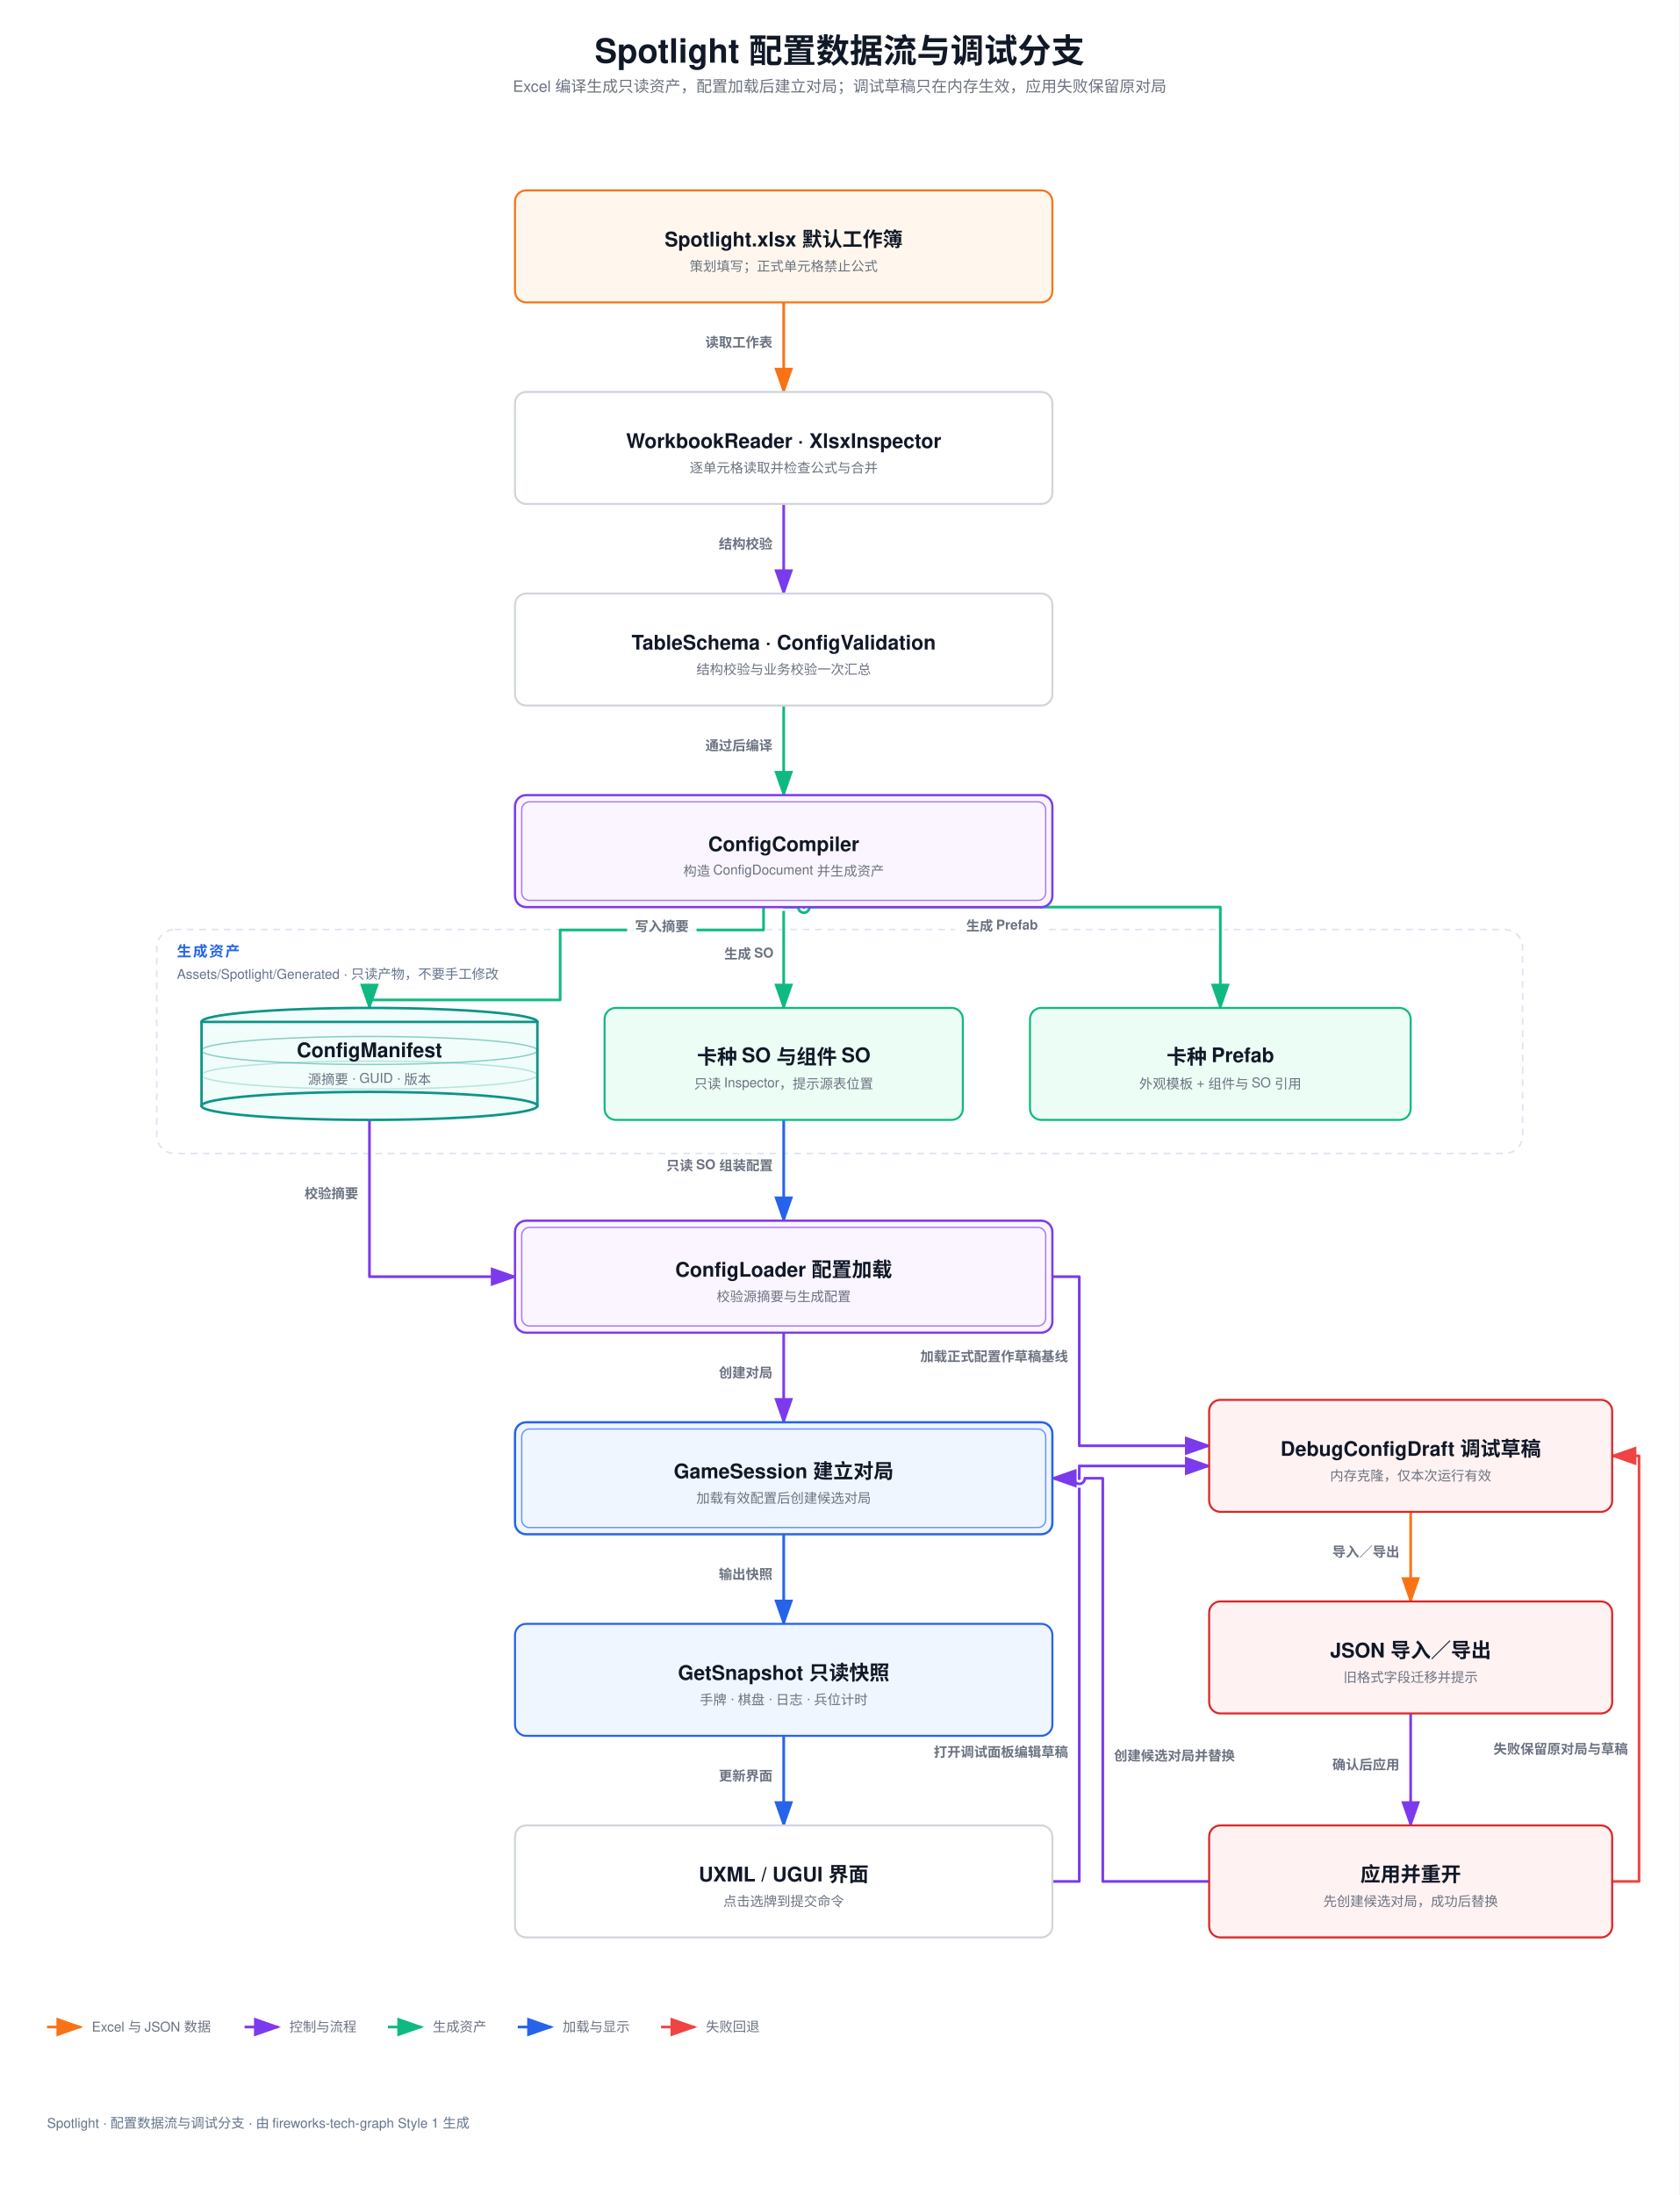
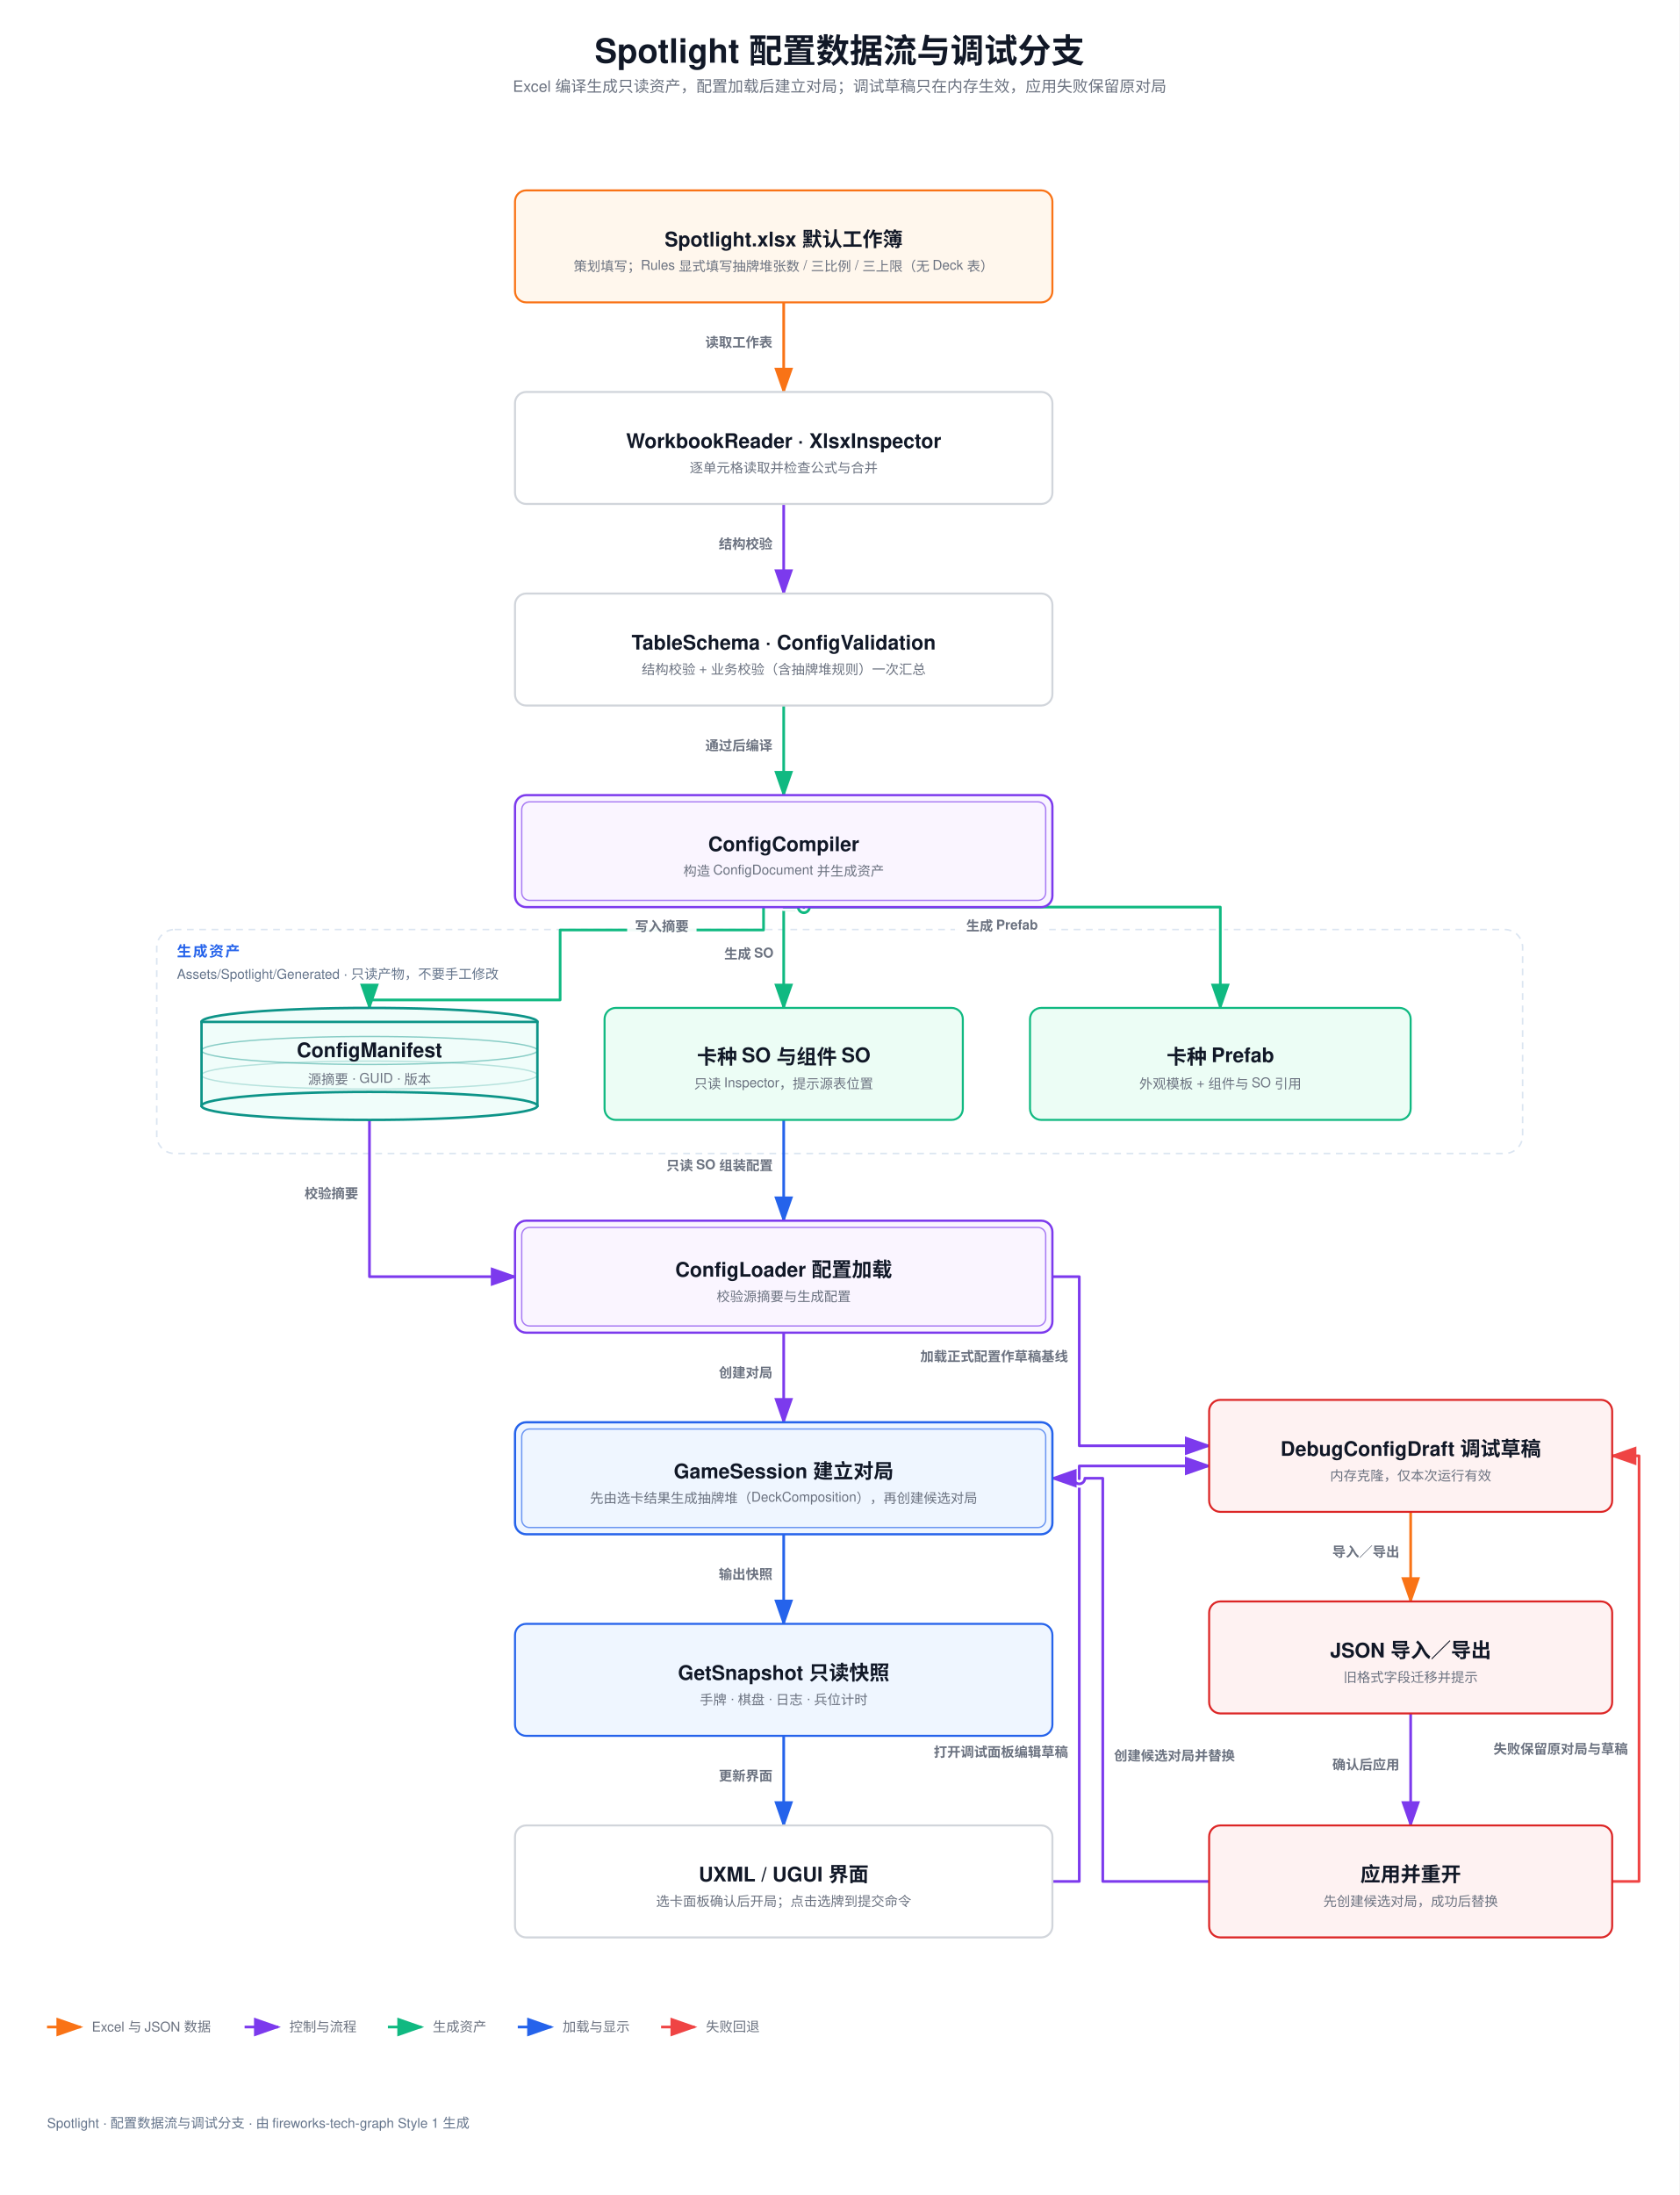
<svg xmlns="http://www.w3.org/2000/svg" viewBox="0 0 1500 1960" width="1500" height="1960" data-generator="fireworks-tech-graph" data-schema-version="1" data-text-metrics="heuristic-v1" data-style-id="1" data-visual-theme="Flat Icon" data-diagram-type="data-flow" data-motion-scene="" data-semantic-profile="generic" data-semantic-valid="true" data-quality-profile="standard" data-max-bends-per-edge="12" data-max-total-bends="100" data-max-route-stretch="5.0" data-max-bridged-crossings="8" data-min-node-gap="0.0" data-min-container-gutter="0.0" data-min-label-clearance="2.0" data-min-segment-length="0.0">
  <defs>
    <marker id="arrowA" markerWidth="10" markerHeight="7" refX="9" refY="3.5" orient="auto">
      <polygon points="0 0, 10 3.5, 0 7" fill="#7c3aed" />
    </marker>
    <marker id="arrowB" markerWidth="10" markerHeight="7" refX="9" refY="3.5" orient="auto">
      <polygon points="0 0, 10 3.5, 0 7" fill="#10b981" />
    </marker>
    <marker id="arrowC" markerWidth="10" markerHeight="7" refX="9" refY="3.5" orient="auto">
      <polygon points="0 0, 10 3.5, 0 7" fill="#2563eb" />
    </marker>
    <marker id="arrowE" markerWidth="10" markerHeight="7" refX="9" refY="3.5" orient="auto">
      <polygon points="0 0, 10 3.5, 0 7" fill="#f97316" />
    </marker>
    <marker id="arrowF" markerWidth="10" markerHeight="7" refX="9" refY="3.5" orient="auto">
      <polygon points="0 0, 10 3.5, 0 7" fill="#7c3aed" />
    </marker>
    <marker id="arrowG" markerWidth="10" markerHeight="7" refX="9" refY="3.5" orient="auto">
      <polygon points="0 0, 10 3.5, 0 7" fill="#ef4444" />
    </marker>
    <marker id="arrowH" markerWidth="10" markerHeight="7" refX="9" refY="3.5" orient="auto">
      <polygon points="0 0, 10 3.5, 0 7" fill="#6b7280" />
    </marker>
    <filter id="shadowSoft" x="-20%" y="-20%" width="140%" height="160%">
      <feDropShadow dx="0" dy="3" stdDeviation="6" flood-color="#0f172a" flood-opacity="0.12" />
    </filter>
    <filter id="shadowGlass" x="-20%" y="-20%" width="140%" height="160%">
      <feDropShadow dx="0" dy="10" stdDeviation="16" flood-color="#020617" flood-opacity="0.28" />
    </filter>
    <style>
    text { font-family: 'Helvetica Neue', Helvetica, Arial, 'PingFang SC', 'Noto Sans CJK SC', 'Microsoft YaHei', 'Microsoft JhengHei', 'SimHei', sans-serif; }
    .title { font-size: 30px; font-weight: 700; fill: #111827; }
    .subtitle { font-size: 14px; font-weight: 500; fill: #6b7280; }
    .section { font-size: 13px; font-weight: 700; fill: #2563eb; letter-spacing: 1.4px; }
    .section-sub { font-size: 12px; font-weight: 500; fill: #64748b; }
    .node-title { font-weight: 700; fill: #111827; }
    .node-sub { font-weight: 500; fill: #6b7280; }
    .node-type { font-size: 12px; font-weight: 700; fill: #64748b; letter-spacing: 0.08em; }
    .arrow-label { font-size: 12px; font-weight: 600; fill: #6b7280; }
    .legend { font-size: 12px; font-weight: 500; fill: #6b7280; }
    .footnote { font-size: 12px; font-weight: 500; fill: #64748b; }
    .metric-label { font-size: 8.5px; font-weight: 700; fill: #64748b; text-transform: uppercase; }
    .metric-value { font-size: 9.5px; font-weight: 700; fill: #111827; }
    </style>
  </defs>
  <rect data-graph-role="background" width="1500.0" height="1960.0" fill="#ffffff" />
  <text x="750.0" y="56" text-anchor="middle" class="title">Spotlight 配置数据流与调试分支</text>
  <text x="750.0" y="82" text-anchor="middle" class="subtitle">Excel 编译生成只读资产，配置加载后建立对局；调试草稿只在内存生效，应用失败保留原对局</text>
  <g id="c-assets" data-graph-role="container" data-container-id="c-assets" data-semantic-role="boundary" data-graph-bounds="140,830,1360,1030">
    <rect data-graph-role="container" x="140.0" y="830.0" width="1220.0" height="200.0" rx="16.0" fill="none" stroke="#dbe5f1" stroke-width="1.4" stroke-dasharray="6 5" />
    <text x="158.0" y="854.0" class="section">生成资产</text>
    <text x="158.0" y="874.0" class="section-sub">Assets/Spotlight/Generated · 只读产物，不要手工修改</text>
    <rect id="c-assets-header" data-graph-role="reserved" data-reserved-kind="container-header" x="148" y="836" width="352.32" height="54" fill="none" stroke="none" />
  </g>
  <path id="e-xlsx-reader" data-graph-role="edge" data-edge-id="e-xlsx-reader" data-source="n-xlsx" data-target="n-reader" data-edge-kind="flow" data-topic-id="" data-flow="data" data-motion-role="" data-motion-stage="" data-motion-order="" data-protocol="" data-via="" data-critical-path-id="" data-critical-hop="" data-critical-hops="" data-critical="false" data-bends="0" data-route-stretch="1.0" data-bridges="" d="M 700,270 L 700,350" fill="none" stroke="#f97316" stroke-width="2.4" stroke-linecap="round" stroke-linejoin="round" marker-end="url(#arrowE)" />
  <path id="e-reader-validator" data-graph-role="edge" data-edge-id="e-reader-validator" data-source="n-reader" data-target="n-validator" data-edge-kind="flow" data-topic-id="" data-flow="control" data-motion-role="" data-motion-stage="" data-motion-order="" data-protocol="" data-via="" data-critical-path-id="" data-critical-hop="" data-critical-hops="" data-critical="false" data-bends="0" data-route-stretch="1.0" data-bridges="" d="M 700,450 L 700,530" fill="none" stroke="#7c3aed" stroke-width="2.4" stroke-linecap="round" stroke-linejoin="round" marker-end="url(#arrowA)" />
  <path id="e-validator-compiler" data-graph-role="edge" data-edge-id="e-validator-compiler" data-source="n-validator" data-target="n-compiler" data-edge-kind="flow" data-topic-id="" data-flow="write" data-motion-role="" data-motion-stage="" data-motion-order="" data-protocol="" data-via="" data-critical-path-id="" data-critical-hop="" data-critical-hops="" data-critical="false" data-bends="0" data-route-stretch="1.0" data-bridges="" d="M 700,630 L 700,710" fill="none" stroke="#10b981" stroke-width="2.4" stroke-linecap="round" stroke-linejoin="round" marker-end="url(#arrowB)" />
  <path id="e-compiler-manifest" data-graph-role="edge" data-edge-id="e-compiler-manifest" data-source="n-compiler" data-target="n-manifest" data-edge-kind="flow" data-topic-id="" data-flow="write" data-motion-role="" data-motion-stage="" data-motion-order="" data-protocol="" data-via="" data-critical-path-id="" data-critical-hop="" data-critical-hops="" data-critical="false" data-bends="4" data-route-stretch="1.0" data-bridges="" d="M 682,810 L 682,830.4 L 500.32,830.4 L 500.32,892.86 L 330,892.86 L 330,900" fill="none" stroke="#10b981" stroke-width="2.4" stroke-linecap="round" stroke-linejoin="round" marker-end="url(#arrowB)" />
  <path id="e-compiler-so" data-graph-role="edge" data-edge-id="e-compiler-so" data-source="n-compiler" data-target="n-cards-so" data-edge-kind="flow" data-topic-id="" data-flow="write" data-motion-role="" data-motion-stage="" data-motion-order="" data-protocol="" data-via="" data-critical-path-id="" data-critical-hop="" data-critical-hops="" data-critical="false" data-bends="2" data-route-stretch="1.0" data-bridges="" d="M 718,810 L 718,812 L 700,812 L 700,900" fill="none" stroke="#10b981" stroke-width="2.4" stroke-linecap="round" stroke-linejoin="round" marker-end="url(#arrowB)" />
  <path id="e-compiler-prefab-bridge-mask" data-graph-role="bridge-mask" data-owner="e-compiler-prefab" d="M 700,810 L 713,810 A 5 5 0 0 0 723,810 L 1090,810 L 1090,900" fill="none" stroke="#ffffff" stroke-width="6.9" stroke-linecap="round" stroke-linejoin="round" />
  <path id="e-compiler-prefab" data-graph-role="edge" data-edge-id="e-compiler-prefab" data-source="n-compiler" data-target="n-prefab" data-edge-kind="flow" data-topic-id="" data-flow="write" data-motion-role="" data-motion-stage="" data-motion-order="" data-protocol="" data-via="" data-critical-path-id="" data-critical-hop="" data-critical-hops="" data-critical="false" data-bends="1" data-route-stretch="1.0" data-bridges="718,810" d="M 700,810 L 713,810 A 5 5 0 0 0 723,810 L 1090,810 L 1090,900" fill="none" stroke="#10b981" stroke-width="2.4" stroke-linecap="round" stroke-linejoin="round" marker-end="url(#arrowB)" />
  <path id="e-so-loader" data-graph-role="edge" data-edge-id="e-so-loader" data-source="n-cards-so" data-target="n-loader" data-edge-kind="flow" data-topic-id="" data-flow="read" data-motion-role="" data-motion-stage="" data-motion-order="" data-protocol="" data-via="" data-critical-path-id="" data-critical-hop="" data-critical-hops="" data-critical="false" data-bends="0" data-route-stretch="1.0" data-bridges="" d="M 700,1000 L 700,1090" fill="none" stroke="#2563eb" stroke-width="2.4" stroke-linecap="round" stroke-linejoin="round" marker-end="url(#arrowC)" />
  <path id="e-manifest-loader" data-graph-role="edge" data-edge-id="e-manifest-loader" data-source="n-manifest" data-target="n-loader" data-edge-kind="flow" data-topic-id="" data-flow="control" data-motion-role="" data-motion-stage="" data-motion-order="" data-protocol="" data-via="" data-critical-path-id="" data-critical-hop="" data-critical-hops="" data-critical="false" data-bends="1" data-route-stretch="1.0" data-bridges="" d="M 330,1000 L 330,1140 L 460,1140" fill="none" stroke="#7c3aed" stroke-width="2.4" stroke-linecap="round" stroke-linejoin="round" marker-end="url(#arrowA)" />
  <path id="e-loader-session" data-graph-role="edge" data-edge-id="e-loader-session" data-source="n-loader" data-target="n-session" data-edge-kind="flow" data-topic-id="" data-flow="control" data-motion-role="" data-motion-stage="" data-motion-order="" data-protocol="" data-via="" data-critical-path-id="" data-critical-hop="" data-critical-hops="" data-critical="false" data-bends="0" data-route-stretch="1.0" data-bridges="" d="M 700,1190 L 700,1270" fill="none" stroke="#7c3aed" stroke-width="2.4" stroke-linecap="round" stroke-linejoin="round" marker-end="url(#arrowA)" />
  <path id="e-session-snapshot" data-graph-role="edge" data-edge-id="e-session-snapshot" data-source="n-session" data-target="n-snapshot" data-edge-kind="flow" data-topic-id="" data-flow="read" data-motion-role="" data-motion-stage="" data-motion-order="" data-protocol="" data-via="" data-critical-path-id="" data-critical-hop="" data-critical-hops="" data-critical="false" data-bends="0" data-route-stretch="1.0" data-bridges="" d="M 700,1370 L 700,1450" fill="none" stroke="#2563eb" stroke-width="2.4" stroke-linecap="round" stroke-linejoin="round" marker-end="url(#arrowC)" />
  <path id="e-snapshot-ui" data-graph-role="edge" data-edge-id="e-snapshot-ui" data-source="n-snapshot" data-target="n-ui" data-edge-kind="flow" data-topic-id="" data-flow="read" data-motion-role="" data-motion-stage="" data-motion-order="" data-protocol="" data-via="" data-critical-path-id="" data-critical-hop="" data-critical-hops="" data-critical="false" data-bends="0" data-route-stretch="1.0" data-bridges="" d="M 700,1550 L 700,1630" fill="none" stroke="#2563eb" stroke-width="2.4" stroke-linecap="round" stroke-linejoin="round" marker-end="url(#arrowC)" />
  <path id="e-ui-draft" data-graph-role="edge" data-edge-id="e-ui-draft" data-source="n-ui" data-target="n-draft" data-edge-kind="flow" data-topic-id="" data-flow="control" data-motion-role="" data-motion-stage="" data-motion-order="" data-protocol="" data-via="" data-critical-path-id="" data-critical-hop="" data-critical-hops="" data-critical="false" data-bends="2" data-route-stretch="1.0" data-bridges="" d="M 940,1680 L 964,1680 L 964,1309 L 1080,1309" fill="none" stroke="#7c3aed" stroke-width="2.4" stroke-linecap="round" stroke-linejoin="round" marker-end="url(#arrowA)" />
  <path id="e-loader-draft" data-graph-role="edge" data-edge-id="e-loader-draft" data-source="n-loader" data-target="n-draft" data-edge-kind="flow" data-topic-id="" data-flow="control" data-motion-role="" data-motion-stage="" data-motion-order="" data-protocol="" data-via="" data-critical-path-id="" data-critical-hop="" data-critical-hops="" data-critical="false" data-bends="2" data-route-stretch="1.0" data-bridges="" d="M 940,1140 L 964,1140 L 964,1291 L 1080,1291" fill="none" stroke="#7c3aed" stroke-width="2.4" stroke-linecap="round" stroke-linejoin="round" marker-end="url(#arrowA)" />
  <path id="e-draft-json" data-graph-role="edge" data-edge-id="e-draft-json" data-source="n-draft" data-target="n-json" data-edge-kind="flow" data-topic-id="" data-flow="data" data-motion-role="" data-motion-stage="" data-motion-order="" data-protocol="" data-via="" data-critical-path-id="" data-critical-hop="" data-critical-hops="" data-critical="false" data-bends="0" data-route-stretch="1.0" data-bridges="" d="M 1260,1350 L 1260,1430" fill="none" stroke="#f97316" stroke-width="2.4" stroke-linecap="round" stroke-linejoin="round" marker-end="url(#arrowE)" />
  <path id="e-json-apply" data-graph-role="edge" data-edge-id="e-json-apply" data-source="n-json" data-target="n-apply" data-edge-kind="flow" data-topic-id="" data-flow="control" data-motion-role="" data-motion-stage="" data-motion-order="" data-protocol="" data-via="" data-critical-path-id="" data-critical-hop="" data-critical-hops="" data-critical="false" data-bends="0" data-route-stretch="1.0" data-bridges="" d="M 1260,1530 L 1260,1630" fill="none" stroke="#7c3aed" stroke-width="2.4" stroke-linecap="round" stroke-linejoin="round" marker-end="url(#arrowA)" />
  <path id="e-apply-session-bridge-mask" data-graph-role="bridge-mask" data-owner="e-apply-session" d="M 1080,1680 L 985,1680 L 985,1320 L 969,1320 A 5 5 0 0 1 959,1320 L 940,1320" fill="none" stroke="#ffffff" stroke-width="6.9" stroke-linecap="round" stroke-linejoin="round" />
  <path id="e-apply-session" data-graph-role="edge" data-edge-id="e-apply-session" data-source="n-apply" data-target="n-session" data-edge-kind="flow" data-topic-id="" data-flow="control" data-motion-role="" data-motion-stage="" data-motion-order="" data-protocol="" data-via="" data-critical-path-id="" data-critical-hop="" data-critical-hops="" data-critical="false" data-bends="2" data-route-stretch="1.0" data-bridges="964,1320" d="M 1080,1680 L 985,1680 L 985,1320 L 969,1320 A 5 5 0 0 1 959,1320 L 940,1320" fill="none" stroke="#7c3aed" stroke-width="2.4" stroke-linecap="round" stroke-linejoin="round" marker-end="url(#arrowA)" />
  <path id="e-apply-draft" data-graph-role="edge" data-edge-id="e-apply-draft" data-source="n-apply" data-target="n-draft" data-edge-kind="flow" data-topic-id="" data-flow="feedback" data-motion-role="" data-motion-stage="" data-motion-order="" data-protocol="" data-via="" data-critical-path-id="" data-critical-hop="" data-critical-hops="" data-critical="false" data-bends="2" data-route-stretch="1.126" data-bridges="" d="M 1440,1680 L 1464,1680 L 1464,1300 L 1440,1300" fill="none" stroke="#ef4444" stroke-width="2.4" stroke-linecap="round" stroke-linejoin="round" marker-end="url(#arrowG)" />
  <g id="node-n-xlsx" data-graph-role="node" data-node-id="n-xlsx" data-semantic-role="rect" data-motion-role="" data-motion-stage="" data-motion-order="" data-parent="" data-deployment-id="" data-topic-id="" data-span-id="" data-station-order="" data-status="" data-start-ms="" data-duration-ms="" data-parent-span="" data-graph-bounds="460,170,940,270">
    <rect x="460.0" y="170.0" width="480.0" height="100.0" rx="10.0" fill="#fff7ed" stroke="#f97316" stroke-width="1.8" />
    <text data-text-role="title" data-full-text="Spotlight.xlsx 默认工作簿" data-text-max-width="456.0" x="700.0" y="220.0" text-anchor="middle" class="node-title" font-size="18">Spotlight.xlsx 默认工作簿</text>
-     <text data-text-role="subtitle" data-full-text="策划填写；正式单元格禁止公式" data-text-max-width="456.0" x="700.0" y="242.0" text-anchor="middle" class="node-sub" font-size="12">策划填写；正式单元格禁止公式</text>
+     <text data-text-role="subtitle" data-full-text="策划填写；Rules 显式填写抽牌堆张数 / 三比例 / 三上限（无 Deck 表）" data-text-max-width="456.0" x="700.0" y="242.0" text-anchor="middle" class="node-sub" font-size="12">策划填写；Rules 显式填写抽牌堆张数 / 三比例 / 三上限（无 Deck 表）</text>
  </g>
  <g id="node-n-reader" data-graph-role="node" data-node-id="n-reader" data-semantic-role="rect" data-motion-role="" data-motion-stage="" data-motion-order="" data-parent="" data-deployment-id="" data-topic-id="" data-span-id="" data-station-order="" data-status="" data-start-ms="" data-duration-ms="" data-parent-span="" data-graph-bounds="460,350,940,450">
    <rect x="460.0" y="350.0" width="480.0" height="100.0" rx="10.0" fill="#ffffff" stroke="#d1d5db" stroke-width="1.8" />
    <text data-text-role="title" data-full-text="WorkbookReader · XlsxInspector" data-text-max-width="456.0" x="700.0" y="400.0" text-anchor="middle" class="node-title" font-size="18">WorkbookReader · XlsxInspector</text>
    <text data-text-role="subtitle" data-full-text="逐单元格读取并检查公式与合并" data-text-max-width="456.0" x="700.0" y="422.0" text-anchor="middle" class="node-sub" font-size="12">逐单元格读取并检查公式与合并</text>
  </g>
  <g id="node-n-validator" data-graph-role="node" data-node-id="n-validator" data-semantic-role="rect" data-motion-role="" data-motion-stage="" data-motion-order="" data-parent="" data-deployment-id="" data-topic-id="" data-span-id="" data-station-order="" data-status="" data-start-ms="" data-duration-ms="" data-parent-span="" data-graph-bounds="460,530,940,630">
    <rect x="460.0" y="530.0" width="480.0" height="100.0" rx="10.0" fill="#ffffff" stroke="#d1d5db" stroke-width="1.8" />
    <text data-text-role="title" data-full-text="TableSchema · ConfigValidation" data-text-max-width="456.0" x="700.0" y="580.0" text-anchor="middle" class="node-title" font-size="18">TableSchema · ConfigValidation</text>
-     <text data-text-role="subtitle" data-full-text="结构校验与业务校验一次汇总" data-text-max-width="456.0" x="700.0" y="602.0" text-anchor="middle" class="node-sub" font-size="12">结构校验与业务校验一次汇总</text>
+     <text data-text-role="subtitle" data-full-text="结构校验 + 业务校验（含抽牌堆规则）一次汇总" data-text-max-width="456.0" x="700.0" y="602.0" text-anchor="middle" class="node-sub" font-size="12">结构校验 + 业务校验（含抽牌堆规则）一次汇总</text>
  </g>
  <g id="node-n-compiler" data-graph-role="node" data-node-id="n-compiler" data-semantic-role="double_rect" data-motion-role="" data-motion-stage="" data-motion-order="" data-parent="" data-deployment-id="" data-topic-id="" data-span-id="" data-station-order="" data-status="" data-start-ms="" data-duration-ms="" data-parent-span="" data-graph-bounds="460,710,940,810">
    <rect x="460.0" y="710.0" width="480.0" height="100.0" rx="10.0" fill="#faf5ff" stroke="#7c3aed" stroke-width="2.0" />
    <rect x="466.0" y="716.0" width="468.0" height="88.0" rx="7.0" fill="none" stroke="#7c3aed" stroke-width="1.2" opacity="0.65" />
    <text data-text-role="title" data-full-text="ConfigCompiler" data-text-max-width="448.0" x="700.0" y="760.0" text-anchor="middle" class="node-title" font-size="18">ConfigCompiler</text>
    <text data-text-role="subtitle" data-full-text="构造 ConfigDocument 并生成资产" data-text-max-width="448.0" x="700.0" y="782.0" text-anchor="middle" class="node-sub" font-size="12">构造 ConfigDocument 并生成资产</text>
  </g>
  <g id="node-n-manifest" data-graph-role="node" data-node-id="n-manifest" data-semantic-role="cylinder" data-motion-role="" data-motion-stage="" data-motion-order="" data-parent="" data-deployment-id="" data-topic-id="" data-span-id="" data-station-order="" data-status="" data-start-ms="" data-duration-ms="" data-parent-span="" data-graph-bounds="180,900,480,1000">
    <ellipse cx="330.0" cy="912.5" rx="150.0" ry="12.5" fill="#f0fdfa" stroke="#0d9488" stroke-width="2.2" />
    <rect x="180.0" y="912.5" width="300.0" height="75.0" fill="#f0fdfa" stroke="#0d9488" stroke-width="2.2" />
    <ellipse cx="330.0" cy="987.5" rx="150.0" ry="12.5" fill="#f0fdfa" stroke="#0d9488" stroke-width="2.2" />
    <ellipse cx="330.0" cy="938.0" rx="150.0" ry="12.5" fill="none" stroke="#0d9488" stroke-opacity="0.45" stroke-width="1.2" />
    <ellipse cx="330.0" cy="960.0" rx="150.0" ry="12.5" fill="none" stroke="#0d9488" stroke-opacity="0.25" stroke-width="1.2" />
    <text data-text-role="title" data-full-text="ConfigManifest" data-text-max-width="276.0" x="330.0" y="944.0" text-anchor="middle" class="node-title" font-size="18">ConfigManifest</text>
    <text data-text-role="subtitle" data-full-text="源摘要 · GUID · 版本" data-text-max-width="276.0" x="330.0" y="968.0" text-anchor="middle" class="node-sub" font-size="12">源摘要 · GUID · 版本</text>
  </g>
  <g id="node-n-cards-so" data-graph-role="node" data-node-id="n-cards-so" data-semantic-role="rect" data-motion-role="" data-motion-stage="" data-motion-order="" data-parent="" data-deployment-id="" data-topic-id="" data-span-id="" data-station-order="" data-status="" data-start-ms="" data-duration-ms="" data-parent-span="" data-graph-bounds="540,900,860,1000">
    <rect x="540.0" y="900.0" width="320.0" height="100.0" rx="10.0" fill="#ecfdf5" stroke="#10b981" stroke-width="1.8" />
    <text data-text-role="title" data-full-text="卡种 SO 与组件 SO" data-text-max-width="296.0" x="700.0" y="950.0" text-anchor="middle" class="node-title" font-size="18">卡种 SO 与组件 SO</text>
    <text data-text-role="subtitle" data-full-text="只读 Inspector，提示源表位置" data-text-max-width="296.0" x="700.0" y="972.0" text-anchor="middle" class="node-sub" font-size="12">只读 Inspector，提示源表位置</text>
  </g>
  <g id="node-n-prefab" data-graph-role="node" data-node-id="n-prefab" data-semantic-role="rect" data-motion-role="" data-motion-stage="" data-motion-order="" data-parent="" data-deployment-id="" data-topic-id="" data-span-id="" data-station-order="" data-status="" data-start-ms="" data-duration-ms="" data-parent-span="" data-graph-bounds="920,900,1260,1000">
    <rect x="920.0" y="900.0" width="340.0" height="100.0" rx="10.0" fill="#ecfdf5" stroke="#10b981" stroke-width="1.8" />
    <text data-text-role="title" data-full-text="卡种 Prefab" data-text-max-width="316.0" x="1090.0" y="950.0" text-anchor="middle" class="node-title" font-size="18">卡种 Prefab</text>
    <text data-text-role="subtitle" data-full-text="外观模板 + 组件与 SO 引用" data-text-max-width="316.0" x="1090.0" y="972.0" text-anchor="middle" class="node-sub" font-size="12">外观模板 + 组件与 SO 引用</text>
  </g>
  <g id="node-n-loader" data-graph-role="node" data-node-id="n-loader" data-semantic-role="double_rect" data-motion-role="" data-motion-stage="" data-motion-order="" data-parent="" data-deployment-id="" data-topic-id="" data-span-id="" data-station-order="" data-status="" data-start-ms="" data-duration-ms="" data-parent-span="" data-graph-bounds="460,1090,940,1190">
    <rect x="460.0" y="1090.0" width="480.0" height="100.0" rx="10.0" fill="#faf5ff" stroke="#7c3aed" stroke-width="2.0" />
    <rect x="466.0" y="1096.0" width="468.0" height="88.0" rx="7.0" fill="none" stroke="#7c3aed" stroke-width="1.2" opacity="0.65" />
    <text data-text-role="title" data-full-text="ConfigLoader 配置加载" data-text-max-width="448.0" x="700.0" y="1140.0" text-anchor="middle" class="node-title" font-size="18">ConfigLoader 配置加载</text>
    <text data-text-role="subtitle" data-full-text="校验源摘要与生成配置" data-text-max-width="448.0" x="700.0" y="1162.0" text-anchor="middle" class="node-sub" font-size="12">校验源摘要与生成配置</text>
  </g>
  <g id="node-n-session" data-graph-role="node" data-node-id="n-session" data-semantic-role="double_rect" data-motion-role="" data-motion-stage="" data-motion-order="" data-parent="" data-deployment-id="" data-topic-id="" data-span-id="" data-station-order="" data-status="" data-start-ms="" data-duration-ms="" data-parent-span="" data-graph-bounds="460,1270,940,1370">
    <rect x="460.0" y="1270.0" width="480.0" height="100.0" rx="10.0" fill="#eff6ff" stroke="#2563eb" stroke-width="2.0" />
    <rect x="466.0" y="1276.0" width="468.0" height="88.0" rx="7.0" fill="none" stroke="#2563eb" stroke-width="1.2" opacity="0.65" />
    <text data-text-role="title" data-full-text="GameSession 建立对局" data-text-max-width="448.0" x="700.0" y="1320.0" text-anchor="middle" class="node-title" font-size="18">GameSession 建立对局</text>
-     <text data-text-role="subtitle" data-full-text="加载有效配置后创建候选对局" data-text-max-width="448.0" x="700.0" y="1342.0" text-anchor="middle" class="node-sub" font-size="12">加载有效配置后创建候选对局</text>
+     <text data-text-role="subtitle" data-full-text="先由选卡结果生成抽牌堆（DeckComposition），再创建候选对局" data-text-max-width="448.0" x="700.0" y="1342.0" text-anchor="middle" class="node-sub" font-size="12">先由选卡结果生成抽牌堆（DeckComposition），再创建候选对局</text>
  </g>
  <g id="node-n-snapshot" data-graph-role="node" data-node-id="n-snapshot" data-semantic-role="rect" data-motion-role="" data-motion-stage="" data-motion-order="" data-parent="" data-deployment-id="" data-topic-id="" data-span-id="" data-station-order="" data-status="" data-start-ms="" data-duration-ms="" data-parent-span="" data-graph-bounds="460,1450,940,1550">
    <rect x="460.0" y="1450.0" width="480.0" height="100.0" rx="10.0" fill="#eff6ff" stroke="#2563eb" stroke-width="1.8" />
    <text data-text-role="title" data-full-text="GetSnapshot 只读快照" data-text-max-width="456.0" x="700.0" y="1500.0" text-anchor="middle" class="node-title" font-size="18">GetSnapshot 只读快照</text>
    <text data-text-role="subtitle" data-full-text="手牌 · 棋盘 · 日志 · 兵位计时" data-text-max-width="456.0" x="700.0" y="1522.0" text-anchor="middle" class="node-sub" font-size="12">手牌 · 棋盘 · 日志 · 兵位计时</text>
  </g>
  <g id="node-n-ui" data-graph-role="node" data-node-id="n-ui" data-semantic-role="rect" data-motion-role="" data-motion-stage="" data-motion-order="" data-parent="" data-deployment-id="" data-topic-id="" data-span-id="" data-station-order="" data-status="" data-start-ms="" data-duration-ms="" data-parent-span="" data-graph-bounds="460,1630,940,1730">
    <rect x="460.0" y="1630.0" width="480.0" height="100.0" rx="10.0" fill="#ffffff" stroke="#d1d5db" stroke-width="1.8" />
    <text data-text-role="title" data-full-text="UXML / UGUI 界面" data-text-max-width="456.0" x="700.0" y="1680.0" text-anchor="middle" class="node-title" font-size="18">UXML / UGUI 界面</text>
-     <text data-text-role="subtitle" data-full-text="点击选牌到提交命令" data-text-max-width="456.0" x="700.0" y="1702.0" text-anchor="middle" class="node-sub" font-size="12">点击选牌到提交命令</text>
+     <text data-text-role="subtitle" data-full-text="选卡面板确认后开局；点击选牌到提交命令" data-text-max-width="456.0" x="700.0" y="1702.0" text-anchor="middle" class="node-sub" font-size="12">选卡面板确认后开局；点击选牌到提交命令</text>
  </g>
  <g id="node-n-draft" data-graph-role="node" data-node-id="n-draft" data-semantic-role="rect" data-motion-role="" data-motion-stage="" data-motion-order="" data-parent="" data-deployment-id="" data-topic-id="" data-span-id="" data-station-order="" data-status="" data-start-ms="" data-duration-ms="" data-parent-span="" data-graph-bounds="1080,1250,1440,1350">
    <rect x="1080.0" y="1250.0" width="360.0" height="100.0" rx="10.0" fill="#fef2f2" stroke="#dc2626" stroke-width="1.8" />
    <text data-text-role="title" data-full-text="DebugConfigDraft 调试草稿" data-text-max-width="336.0" x="1260.0" y="1300.0" text-anchor="middle" class="node-title" font-size="18">DebugConfigDraft 调试草稿</text>
    <text data-text-role="subtitle" data-full-text="内存克隆，仅本次运行有效" data-text-max-width="336.0" x="1260.0" y="1322.0" text-anchor="middle" class="node-sub" font-size="12">内存克隆，仅本次运行有效</text>
  </g>
  <g id="node-n-json" data-graph-role="node" data-node-id="n-json" data-semantic-role="rect" data-motion-role="" data-motion-stage="" data-motion-order="" data-parent="" data-deployment-id="" data-topic-id="" data-span-id="" data-station-order="" data-status="" data-start-ms="" data-duration-ms="" data-parent-span="" data-graph-bounds="1080,1430,1440,1530">
    <rect x="1080.0" y="1430.0" width="360.0" height="100.0" rx="10.0" fill="#fef2f2" stroke="#dc2626" stroke-width="1.8" />
    <text data-text-role="title" data-full-text="JSON 导入／导出" data-text-max-width="336.0" x="1260.0" y="1480.0" text-anchor="middle" class="node-title" font-size="18">JSON 导入／导出</text>
    <text data-text-role="subtitle" data-full-text="旧格式字段迁移并提示" data-text-max-width="336.0" x="1260.0" y="1502.0" text-anchor="middle" class="node-sub" font-size="12">旧格式字段迁移并提示</text>
  </g>
  <g id="node-n-apply" data-graph-role="node" data-node-id="n-apply" data-semantic-role="rect" data-motion-role="" data-motion-stage="" data-motion-order="" data-parent="" data-deployment-id="" data-topic-id="" data-span-id="" data-station-order="" data-status="" data-start-ms="" data-duration-ms="" data-parent-span="" data-graph-bounds="1080,1630,1440,1730">
    <rect x="1080.0" y="1630.0" width="360.0" height="100.0" rx="10.0" fill="#fef2f2" stroke="#dc2626" stroke-width="1.8" />
    <text data-text-role="title" data-full-text="应用并重开" data-text-max-width="336.0" x="1260.0" y="1680.0" text-anchor="middle" class="node-title" font-size="18">应用并重开</text>
    <text data-text-role="subtitle" data-full-text="先创建候选对局，成功后替换" data-text-max-width="336.0" x="1260.0" y="1702.0" text-anchor="middle" class="node-sub" font-size="12">先创建候选对局，成功后替换</text>
  </g>
  <g id="e-xlsx-reader-label" data-graph-role="label" data-owner="e-xlsx-reader" data-graph-bounds="623,296,697,316">
    <rect x="623.0" y="296.0" width="74.0" height="20" rx="6" fill="#ffffff" opacity="0.94" />
    <text x="660.0" y="310.0" text-anchor="middle" class="arrow-label">读取工作表</text>
  </g>
  <g id="e-reader-validator-label" data-graph-role="label" data-owner="e-reader-validator" data-graph-bounds="635,476,697,496">
    <rect x="635.0" y="476.0" width="62.0" height="20" rx="6" fill="#ffffff" opacity="0.94" />
    <text x="666.0" y="490.0" text-anchor="middle" class="arrow-label">结构校验</text>
  </g>
  <g id="e-validator-compiler-label" data-graph-role="label" data-owner="e-validator-compiler" data-graph-bounds="623,656,697,676">
    <rect x="623.0" y="656.0" width="74.0" height="20" rx="6" fill="#ffffff" opacity="0.94" />
    <text x="660.0" y="670.0" text-anchor="middle" class="arrow-label">通过后编译</text>
  </g>
  <g id="e-compiler-manifest-label" data-graph-role="label" data-owner="e-compiler-manifest" data-graph-bounds="560.16,817.4,622.16,837.4">
    <rect x="560.16" y="817.4" width="62.0" height="20" rx="6" fill="#ffffff" opacity="0.94" />
    <text x="591.16" y="831.4" text-anchor="middle" class="arrow-label">写入摘要</text>
  </g>
  <g id="e-compiler-so-label" data-graph-role="label" data-owner="e-compiler-so" data-graph-bounds="640.76,842,697,862">
    <rect x="640.76" y="842.0" width="56.24" height="20" rx="6" fill="#ffffff" opacity="0.94" />
    <text x="668.88" y="856.0" text-anchor="middle" class="arrow-label">生成 SO</text>
  </g>
  <g id="e-compiler-prefab-label" data-graph-role="label" data-owner="e-compiler-prefab" data-graph-bounds="852.96,817,937.04,837">
    <rect x="852.96" y="817.0" width="84.08" height="20" rx="6" fill="#ffffff" opacity="0.94" />
    <text x="895.0" y="831.0" text-anchor="middle" class="arrow-label">生成 Prefab</text>
  </g>
  <g id="e-so-loader-label" data-graph-role="label" data-owner="e-so-loader" data-graph-bounds="588.44,1031,697,1051">
    <rect x="588.44" y="1031.0" width="108.56" height="20" rx="6" fill="#ffffff" opacity="0.94" />
    <text x="642.72" y="1045.0" text-anchor="middle" class="arrow-label">只读 SO 组装配置</text>
  </g>
  <g id="e-manifest-loader-label" data-graph-role="label" data-owner="e-manifest-loader" data-graph-bounds="265,1056,327,1076">
    <rect x="265.0" y="1056.0" width="62.0" height="20" rx="6" fill="#ffffff" opacity="0.94" />
    <text x="296.0" y="1070.0" text-anchor="middle" class="arrow-label">校验摘要</text>
  </g>
  <g id="e-loader-session-label" data-graph-role="label" data-owner="e-loader-session" data-graph-bounds="635,1216,697,1236">
    <rect x="635.0" y="1216.0" width="62.0" height="20" rx="6" fill="#ffffff" opacity="0.94" />
    <text x="666.0" y="1230.0" text-anchor="middle" class="arrow-label">创建对局</text>
  </g>
  <g id="e-session-snapshot-label" data-graph-role="label" data-owner="e-session-snapshot" data-graph-bounds="635,1396,697,1416">
    <rect x="635.0" y="1396.0" width="62.0" height="20" rx="6" fill="#ffffff" opacity="0.94" />
    <text x="666.0" y="1410.0" text-anchor="middle" class="arrow-label">输出快照</text>
  </g>
  <g id="e-snapshot-ui-label" data-graph-role="label" data-owner="e-snapshot-ui" data-graph-bounds="635,1576,697,1596">
    <rect x="635.0" y="1576.0" width="62.0" height="20" rx="6" fill="#ffffff" opacity="0.94" />
    <text x="666.0" y="1590.0" text-anchor="middle" class="arrow-label">更新界面</text>
  </g>
  <g id="e-ui-draft-label" data-graph-role="label" data-owner="e-ui-draft" data-graph-bounds="827,1554.7,961,1574.7">
    <rect x="827.0" y="1554.7" width="134.0" height="20" rx="6" fill="#ffffff" opacity="0.94" />
    <text x="894.0" y="1568.7" text-anchor="middle" class="arrow-label">打开调试面板编辑草稿</text>
  </g>
  <g id="e-loader-draft-label" data-graph-role="label" data-owner="e-loader-draft" data-graph-bounds="815,1201.5,961,1221.5">
    <rect x="815.0" y="1201.5" width="146.0" height="20" rx="6" fill="#ffffff" opacity="0.94" />
    <text x="888.0" y="1215.5" text-anchor="middle" class="arrow-label">加载正式配置作草稿基线</text>
  </g>
  <g id="e-draft-json-label" data-graph-role="label" data-owner="e-draft-json" data-graph-bounds="1183,1376,1257,1396">
    <rect x="1183.0" y="1376.0" width="74.0" height="20" rx="6" fill="#ffffff" opacity="0.94" />
    <text x="1220.0" y="1390.0" text-anchor="middle" class="arrow-label">导入／导出</text>
  </g>
  <g id="e-json-apply-label" data-graph-role="label" data-owner="e-json-apply" data-graph-bounds="1183,1566,1257,1586">
    <rect x="1183.0" y="1566.0" width="74.0" height="20" rx="6" fill="#ffffff" opacity="0.94" />
    <text x="1220.0" y="1580.0" text-anchor="middle" class="arrow-label">确认后应用</text>
  </g>
  <g id="e-apply-session-label" data-graph-role="label" data-owner="e-apply-session" data-graph-bounds="988,1558,1110,1578">
    <rect x="988.0" y="1558.0" width="122.0" height="20" rx="6" fill="#ffffff" opacity="0.94" />
    <text x="1049.0" y="1572.0" text-anchor="middle" class="arrow-label">创建候选对局并替换</text>
  </g>
  <g id="e-apply-draft-label" data-graph-role="label" data-owner="e-apply-draft" data-graph-bounds="1327,1552,1461,1572">
    <rect x="1327.0" y="1552.0" width="134.0" height="20" rx="6" fill="#ffffff" opacity="0.94" />
    <text x="1394.0" y="1566.0" text-anchor="middle" class="arrow-label">失败保留原对局与草稿</text>
  </g>
  <g id="legend" data-graph-role="legend">
    <rect id="legend-zone" data-graph-role="reserved" data-reserved-kind="legend" x="32" y="1796" width="666.48" height="46" rx="10" fill="none" stroke="none" />
    <line data-graph-role="decoration" x1="42.0" y1="1810.0" x2="72.0" y2="1810.0" stroke="#f97316" stroke-width="2.4" marker-end="url(#arrowE)" />
    <text data-graph-role="decoration" x="82.0" y="1814.0" class="legend">Excel 与 JSON 数据</text>
    <line data-graph-role="decoration" x1="218.48" y1="1810.0" x2="248.48" y2="1810.0" stroke="#7c3aed" stroke-width="2.4" marker-end="url(#arrowA)" />
    <text data-graph-role="decoration" x="258.48" y="1814.0" class="legend">控制与流程</text>
    <line data-graph-role="decoration" x1="346.48" y1="1810.0" x2="376.48" y2="1810.0" stroke="#10b981" stroke-width="2.4" marker-end="url(#arrowB)" />
    <text data-graph-role="decoration" x="386.48" y="1814.0" class="legend">生成资产</text>
    <line data-graph-role="decoration" x1="462.48" y1="1810.0" x2="492.48" y2="1810.0" stroke="#2563eb" stroke-width="2.4" marker-end="url(#arrowC)" />
    <text data-graph-role="decoration" x="502.48" y="1814.0" class="legend">加载与显示</text>
    <line data-graph-role="decoration" x1="590.48" y1="1810.0" x2="620.48" y2="1810.0" stroke="#ef4444" stroke-width="2.4" marker-end="url(#arrowG)" />
    <text data-graph-role="decoration" x="630.48" y="1814.0" class="legend">失败回退</text>
  </g>
  <g id="footer" data-graph-role="reserved" data-graph-bounds="42,1888,448,1904">
    <text x="42.0" y="1900.0" class="footnote">Spotlight · 配置数据流与调试分支 · 由 fireworks-tech-graph Style 1 生成</text>
  </g>
</svg>
